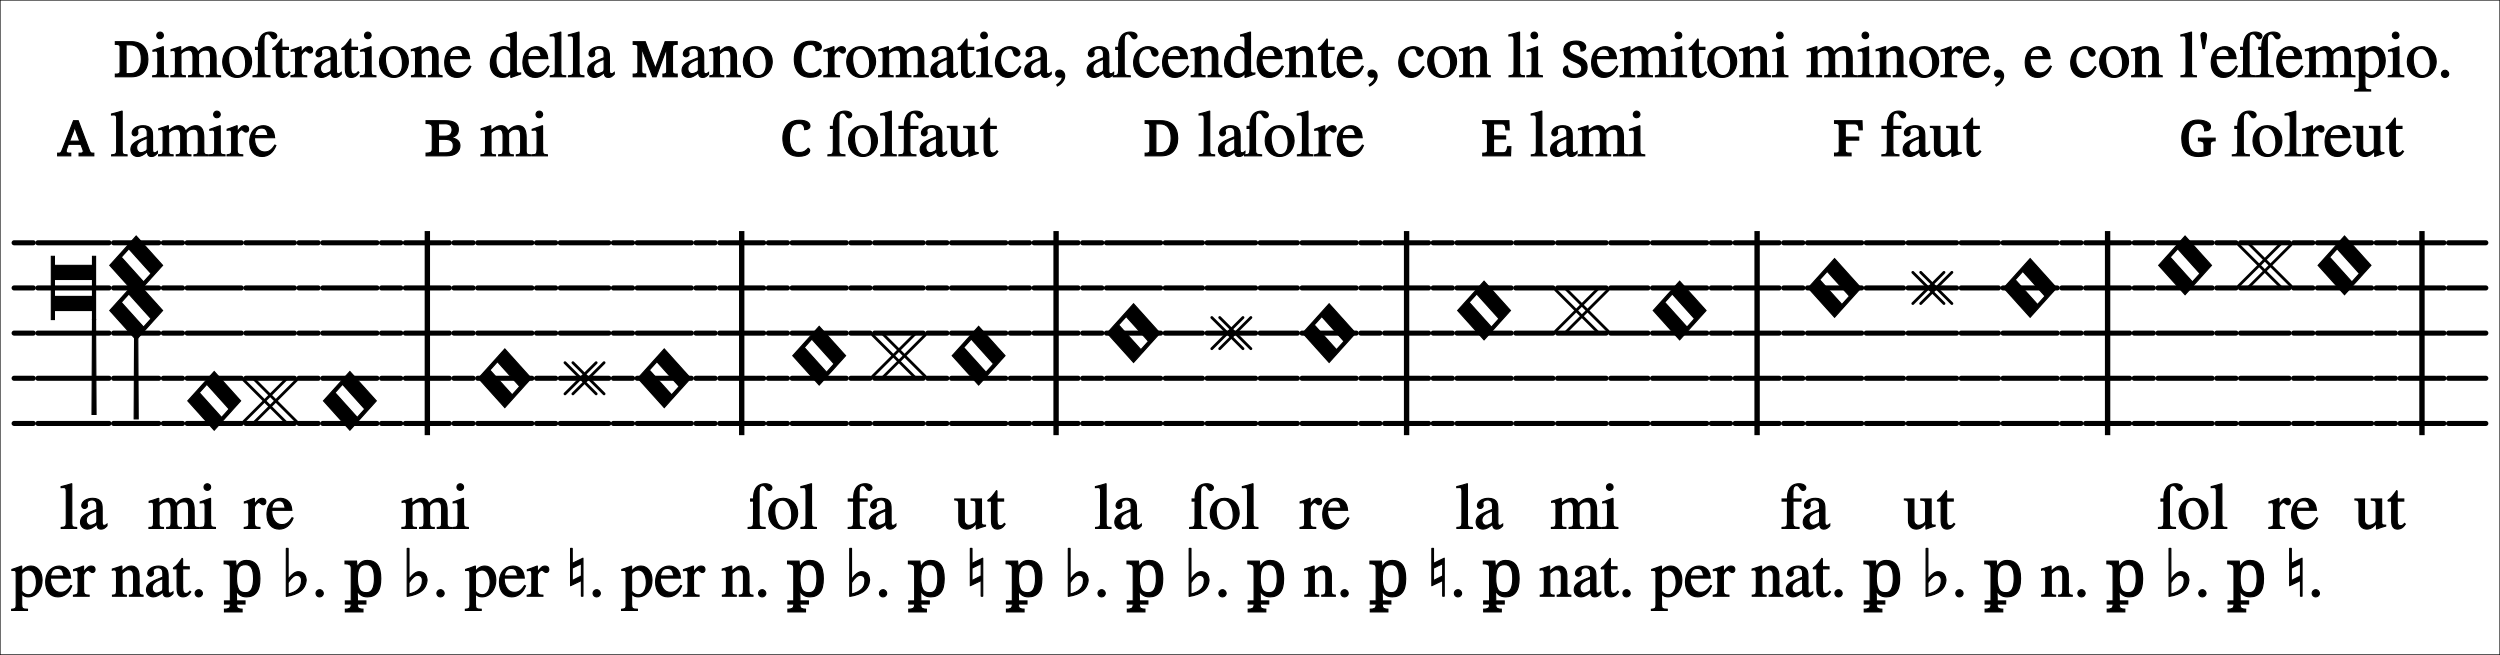
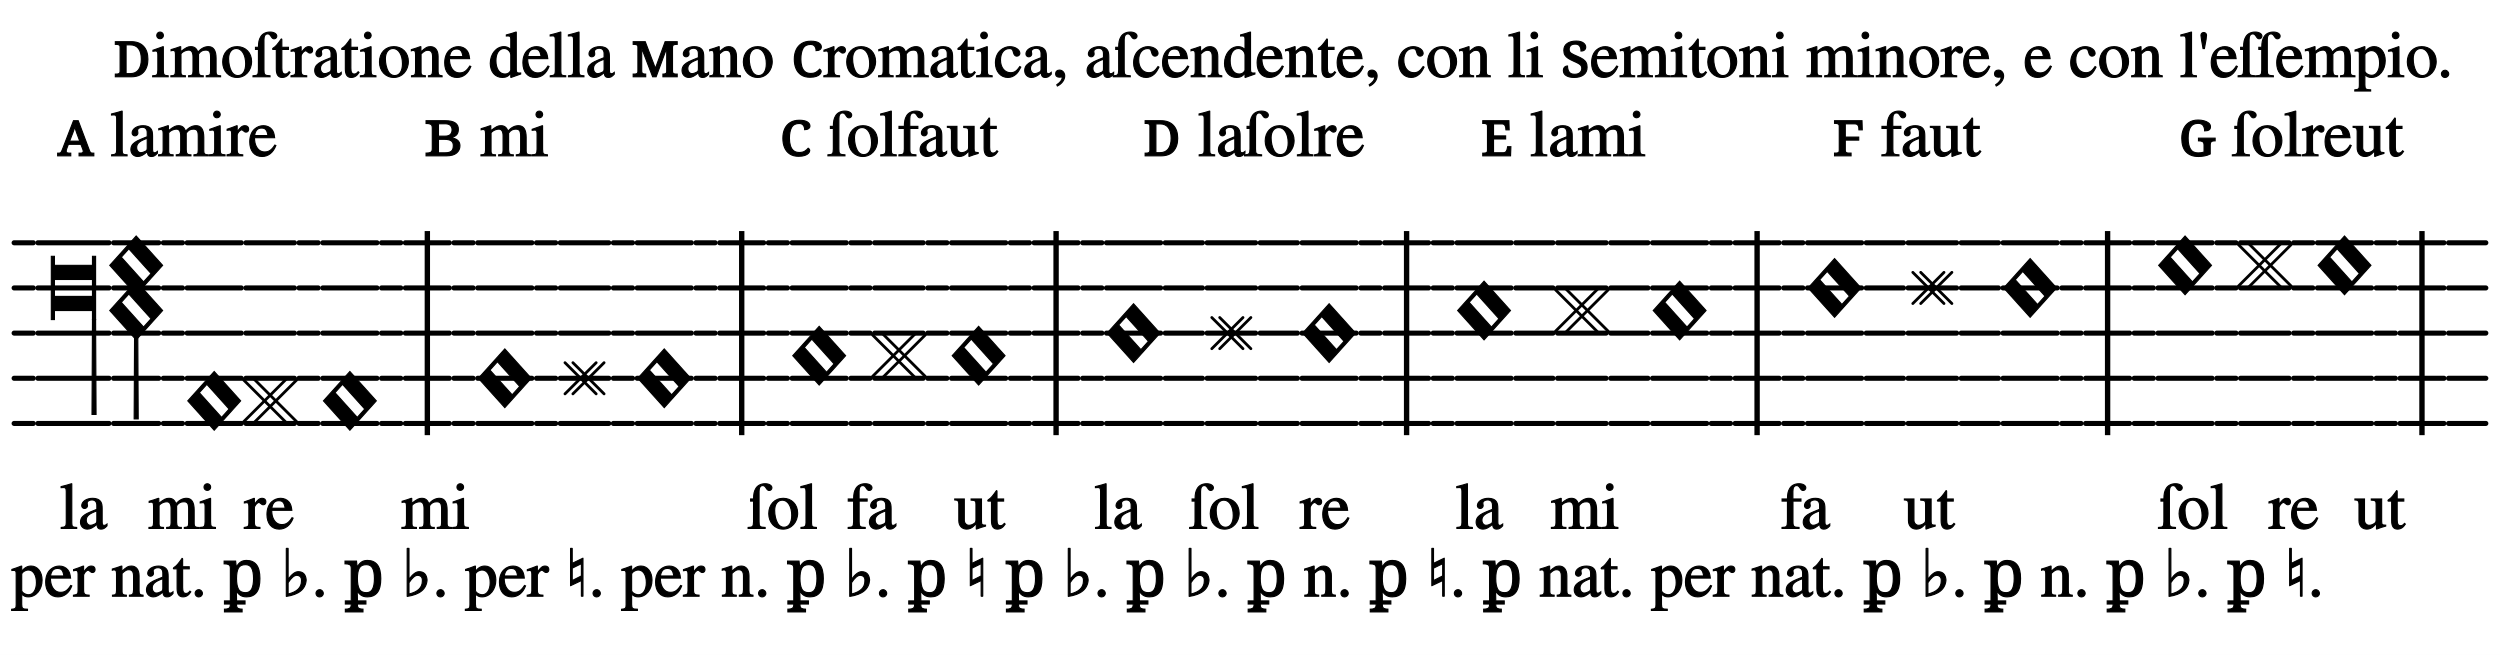
<svg xmlns="http://www.w3.org/2000/svg" xmlns:xlink="http://www.w3.org/1999/xlink" stroke="black" width="1107.0" viewBox="0 0 2214.0 580.0" id="b1-c5-m2-a" version="1.1">
-   <rect width="100%" height="100%" fill="white" />
+   <rect width="100%" height="100%" fill="white" stroke-width="0" />
  <defs>
    <g id="sharp-8">
      <line x1="2.5" y1="35.0" x2="45.5" y2="35.0" stroke-width="4.5" stroke-linecap="round" />
      <line x1="2.5" y1="75.0" x2="45.5" y2="75.0" stroke-width="4.5" stroke-linecap="round" />
      <line x1="2.5" y1="115.0" x2="45.5" y2="115.0" stroke-width="4.5" stroke-linecap="round" />
      <line x1="2.5" y1="155.0" x2="45.5" y2="155.0" stroke-width="4.5" stroke-linecap="round" />
      <line x1="2.5" y1="195.0" x2="45.5" y2="195.0" stroke-width="4.5" stroke-linecap="round" />
      <line x1="49.0" y1="75.0" x2="9.0" y2="35.0" stroke-width="2.5" stroke-linecap="round" />
      <line x1="49.0" y1="35.0" x2="9.0" y2="75.0" stroke-width="2.5" stroke-linecap="round" />
      <line x1="39.0" y1="75.0" x2="-1.0" y2="35.0" stroke-width="2.5" stroke-linecap="round" />
      <line x1="39.0" y1="35.0" x2="-1.0" y2="75.0" stroke-width="2.5" stroke-linecap="round" />
    </g>
    <g id="semibrevis-8">
      <line x1="2.5" y1="35.0" x2="50.5" y2="35.0" stroke-width="4.5" stroke-linecap="round" />
      <line x1="2.5" y1="75.0" x2="50.5" y2="75.0" stroke-width="4.5" stroke-linecap="round" />
      <line x1="2.5" y1="115.0" x2="50.5" y2="115.0" stroke-width="4.5" stroke-linecap="round" />
      <line x1="2.5" y1="155.0" x2="50.5" y2="155.0" stroke-width="4.5" stroke-linecap="round" />
      <line x1="2.5" y1="195.0" x2="50.5" y2="195.0" stroke-width="4.5" stroke-linecap="round" />
      <path fill-rule="evenodd" fill="black" d="M26.5 81.0 L3.1 55.0 L26.5 29.0 L49.9 55.0 zM33.022 69.665 L13.302 47.753 L19.978 40.335 L39.698 62.247 z" />
    </g>
    <g id="sharp-7">
      <line x1="2.5" y1="35.0" x2="45.5" y2="35.0" stroke-width="4.5" stroke-linecap="round" />
      <line x1="2.5" y1="75.0" x2="45.5" y2="75.0" stroke-width="4.5" stroke-linecap="round" />
      <line x1="2.5" y1="115.0" x2="45.5" y2="115.0" stroke-width="4.5" stroke-linecap="round" />
      <line x1="2.5" y1="155.0" x2="45.5" y2="155.0" stroke-width="4.5" stroke-linecap="round" />
      <line x1="2.5" y1="195.0" x2="45.5" y2="195.0" stroke-width="4.5" stroke-linecap="round" />
      <line x1="41.3" y1="88.8" x2="13.7" y2="61.2" stroke-width="2.5" stroke-linecap="round" />
      <line x1="41.3" y1="61.2" x2="13.7" y2="88.8" stroke-width="2.5" stroke-linecap="round" />
      <line x1="34.3" y1="88.8" x2="6.7" y2="61.2" stroke-width="2.5" stroke-linecap="round" />
      <line x1="34.3" y1="61.2" x2="6.7" y2="88.8" stroke-width="2.5" stroke-linecap="round" />
    </g>
    <g id="semibrevis-7">
      <line x1="2.5" y1="35.0" x2="50.5" y2="35.0" stroke-width="4.5" stroke-linecap="round" />
      <line x1="2.5" y1="75.0" x2="50.5" y2="75.0" stroke-width="4.5" stroke-linecap="round" />
      <line x1="2.5" y1="115.0" x2="50.5" y2="115.0" stroke-width="4.5" stroke-linecap="round" />
      <line x1="2.5" y1="155.0" x2="50.5" y2="155.0" stroke-width="4.5" stroke-linecap="round" />
      <line x1="2.5" y1="195.0" x2="50.5" y2="195.0" stroke-width="4.5" stroke-linecap="round" />
      <path fill-rule="evenodd" fill="black" d="M26.5 101.0 L3.1 75.0 L26.5 49.0 L49.9 75.0 zM33.022 89.665 L13.302 67.753 L19.978 60.335 L39.698 82.247 z" />
    </g>
    <g id="sharp-6">
      <line x1="2.5" y1="35.0" x2="45.5" y2="35.0" stroke-width="4.5" stroke-linecap="round" />
      <line x1="2.5" y1="75.0" x2="45.5" y2="75.0" stroke-width="4.5" stroke-linecap="round" />
      <line x1="2.5" y1="115.0" x2="45.5" y2="115.0" stroke-width="4.5" stroke-linecap="round" />
      <line x1="2.5" y1="155.0" x2="45.5" y2="155.0" stroke-width="4.5" stroke-linecap="round" />
      <line x1="2.5" y1="195.0" x2="45.5" y2="195.0" stroke-width="4.5" stroke-linecap="round" />
      <line x1="49.0" y1="115.0" x2="9.0" y2="75.0" stroke-width="2.5" stroke-linecap="round" />
      <line x1="49.0" y1="75.0" x2="9.0" y2="115.0" stroke-width="2.5" stroke-linecap="round" />
      <line x1="39.0" y1="115.0" x2="-1.0" y2="75.0" stroke-width="2.5" stroke-linecap="round" />
      <line x1="39.0" y1="75.0" x2="-1.0" y2="115.0" stroke-width="2.5" stroke-linecap="round" />
    </g>
    <g id="semibrevis-6">
      <line x1="2.5" y1="35.0" x2="50.5" y2="35.0" stroke-width="4.5" stroke-linecap="round" />
      <line x1="2.5" y1="75.0" x2="50.5" y2="75.0" stroke-width="4.5" stroke-linecap="round" />
      <line x1="2.5" y1="115.0" x2="50.5" y2="115.0" stroke-width="4.5" stroke-linecap="round" />
      <line x1="2.5" y1="155.0" x2="50.5" y2="155.0" stroke-width="4.5" stroke-linecap="round" />
      <line x1="2.5" y1="195.0" x2="50.5" y2="195.0" stroke-width="4.5" stroke-linecap="round" />
      <path fill-rule="evenodd" fill="black" d="M26.5 121.0 L3.1 95.0 L26.5 69.0 L49.9 95.0 zM33.022 109.665 L13.302 87.753 L19.978 80.335 L39.698 102.247 z" />
    </g>
    <g id="sharp-5">
      <line x1="2.5" y1="35.0" x2="45.5" y2="35.0" stroke-width="4.5" stroke-linecap="round" />
      <line x1="2.5" y1="75.0" x2="45.5" y2="75.0" stroke-width="4.5" stroke-linecap="round" />
      <line x1="2.5" y1="115.0" x2="45.5" y2="115.0" stroke-width="4.5" stroke-linecap="round" />
      <line x1="2.5" y1="155.0" x2="45.5" y2="155.0" stroke-width="4.5" stroke-linecap="round" />
      <line x1="2.5" y1="195.0" x2="45.5" y2="195.0" stroke-width="4.5" stroke-linecap="round" />
      <line x1="41.3" y1="128.8" x2="13.7" y2="101.2" stroke-width="2.5" stroke-linecap="round" />
      <line x1="41.3" y1="101.2" x2="13.7" y2="128.8" stroke-width="2.5" stroke-linecap="round" />
      <line x1="34.3" y1="128.8" x2="6.7" y2="101.2" stroke-width="2.5" stroke-linecap="round" />
      <line x1="34.3" y1="101.2" x2="6.7" y2="128.8" stroke-width="2.5" stroke-linecap="round" />
    </g>
    <g id="blank-38">
      <line x1="2.5" y1="35.0" x2="35.5" y2="35.0" stroke-width="4.5" stroke-linecap="round" />
      <line x1="2.5" y1="75.0" x2="35.5" y2="75.0" stroke-width="4.5" stroke-linecap="round" />
      <line x1="2.5" y1="115.0" x2="35.5" y2="115.0" stroke-width="4.5" stroke-linecap="round" />
      <line x1="2.5" y1="155.0" x2="35.5" y2="155.0" stroke-width="4.5" stroke-linecap="round" />
      <line x1="2.5" y1="195.0" x2="35.5" y2="195.0" stroke-width="4.5" stroke-linecap="round" />
    </g>
    <g id="semibrevis-5">
      <line x1="2.5" y1="35.0" x2="50.5" y2="35.0" stroke-width="4.5" stroke-linecap="round" />
      <line x1="2.5" y1="75.0" x2="50.5" y2="75.0" stroke-width="4.5" stroke-linecap="round" />
      <line x1="2.5" y1="115.0" x2="50.5" y2="115.0" stroke-width="4.5" stroke-linecap="round" />
      <line x1="2.5" y1="155.0" x2="50.5" y2="155.0" stroke-width="4.5" stroke-linecap="round" />
      <line x1="2.5" y1="195.0" x2="50.5" y2="195.0" stroke-width="4.5" stroke-linecap="round" />
      <path fill-rule="evenodd" fill="black" d="M26.5 141.0 L3.1 115.0 L26.5 89.0 L49.9 115.0 zM33.022 129.665 L13.302 107.753 L19.978 100.335 L39.698 122.247 z" />
    </g>
    <g id="sharp-4">
      <line x1="2.5" y1="35.0" x2="45.5" y2="35.0" stroke-width="4.5" stroke-linecap="round" />
      <line x1="2.5" y1="75.0" x2="45.5" y2="75.0" stroke-width="4.5" stroke-linecap="round" />
      <line x1="2.5" y1="115.0" x2="45.5" y2="115.0" stroke-width="4.5" stroke-linecap="round" />
      <line x1="2.5" y1="155.0" x2="45.5" y2="155.0" stroke-width="4.5" stroke-linecap="round" />
      <line x1="2.5" y1="195.0" x2="45.5" y2="195.0" stroke-width="4.5" stroke-linecap="round" />
      <line x1="49.0" y1="155.0" x2="9.0" y2="115.0" stroke-width="2.5" stroke-linecap="round" />
      <line x1="49.0" y1="115.0" x2="9.0" y2="155.0" stroke-width="2.5" stroke-linecap="round" />
      <line x1="39.0" y1="155.0" x2="-1.0" y2="115.0" stroke-width="2.5" stroke-linecap="round" />
      <line x1="39.0" y1="115.0" x2="-1.0" y2="155.0" stroke-width="2.5" stroke-linecap="round" />
    </g>
    <g id="semibrevis-4">
      <line x1="2.5" y1="35.0" x2="50.5" y2="35.0" stroke-width="4.5" stroke-linecap="round" />
      <line x1="2.5" y1="75.0" x2="50.5" y2="75.0" stroke-width="4.5" stroke-linecap="round" />
      <line x1="2.5" y1="115.0" x2="50.5" y2="115.0" stroke-width="4.5" stroke-linecap="round" />
      <line x1="2.5" y1="155.0" x2="50.5" y2="155.0" stroke-width="4.5" stroke-linecap="round" />
      <line x1="2.5" y1="195.0" x2="50.5" y2="195.0" stroke-width="4.5" stroke-linecap="round" />
      <path fill-rule="evenodd" fill="black" d="M26.5 161.0 L3.1 135.0 L26.5 109.0 L49.9 135.0 zM33.022 149.665 L13.302 127.753 L19.978 120.335 L39.698 142.247 z" />
    </g>
    <g id="sharp-3">
      <line x1="2.5" y1="35.0" x2="45.5" y2="35.0" stroke-width="4.5" stroke-linecap="round" />
      <line x1="2.5" y1="75.0" x2="45.5" y2="75.0" stroke-width="4.5" stroke-linecap="round" />
      <line x1="2.5" y1="115.0" x2="45.5" y2="115.0" stroke-width="4.5" stroke-linecap="round" />
      <line x1="2.5" y1="155.0" x2="45.5" y2="155.0" stroke-width="4.5" stroke-linecap="round" />
      <line x1="2.5" y1="195.0" x2="45.5" y2="195.0" stroke-width="4.5" stroke-linecap="round" />
      <line x1="41.3" y1="168.8" x2="13.7" y2="141.2" stroke-width="2.5" stroke-linecap="round" />
      <line x1="41.3" y1="141.2" x2="13.7" y2="168.8" stroke-width="2.5" stroke-linecap="round" />
      <line x1="34.3" y1="168.8" x2="6.7" y2="141.2" stroke-width="2.5" stroke-linecap="round" />
      <line x1="34.3" y1="141.2" x2="6.7" y2="168.8" stroke-width="2.5" stroke-linecap="round" />
    </g>
    <g id="semibrevis-3">
      <line x1="2.5" y1="35.0" x2="50.5" y2="35.0" stroke-width="4.5" stroke-linecap="round" />
      <line x1="2.5" y1="75.0" x2="50.5" y2="75.0" stroke-width="4.5" stroke-linecap="round" />
      <line x1="2.5" y1="115.0" x2="50.5" y2="115.0" stroke-width="4.5" stroke-linecap="round" />
      <line x1="2.5" y1="155.0" x2="50.5" y2="155.0" stroke-width="4.5" stroke-linecap="round" />
      <line x1="2.5" y1="195.0" x2="50.5" y2="195.0" stroke-width="4.5" stroke-linecap="round" />
      <path fill-rule="evenodd" fill="black" d="M26.5 181.0 L3.1 155.0 L26.5 129.0 L49.9 155.0 zM33.022 169.665 L13.302 147.753 L19.978 140.335 L39.698 162.247 z" />
    </g>
    <g id="simple-barline">
      <line x1="2.5" y1="35.0" x2="41.5" y2="35.0" stroke-width="4.5" stroke-linecap="round" />
      <line x1="2.5" y1="75.0" x2="41.5" y2="75.0" stroke-width="4.5" stroke-linecap="round" />
      <line x1="2.5" y1="115.0" x2="41.5" y2="115.0" stroke-width="4.5" stroke-linecap="round" />
      <line x1="2.5" y1="155.0" x2="41.5" y2="155.0" stroke-width="4.5" stroke-linecap="round" />
      <line x1="2.5" y1="195.0" x2="41.5" y2="195.0" stroke-width="4.5" stroke-linecap="round" />
      <line x1="22.0" y1="203.0" x2="22.0" y2="27.0" stroke-width="4.75" stroke-linecap="square" />
    </g>
    <g id="sharp-2">
      <line x1="2.5" y1="35.0" x2="45.5" y2="35.0" stroke-width="4.5" stroke-linecap="round" />
      <line x1="2.5" y1="75.0" x2="45.5" y2="75.0" stroke-width="4.5" stroke-linecap="round" />
      <line x1="2.5" y1="115.0" x2="45.5" y2="115.0" stroke-width="4.5" stroke-linecap="round" />
      <line x1="2.5" y1="155.0" x2="45.5" y2="155.0" stroke-width="4.5" stroke-linecap="round" />
      <line x1="2.5" y1="195.0" x2="45.5" y2="195.0" stroke-width="4.5" stroke-linecap="round" />
      <line x1="49.0" y1="195.0" x2="9.0" y2="155.0" stroke-width="2.5" stroke-linecap="round" />
      <line x1="49.0" y1="155.0" x2="9.0" y2="195.0" stroke-width="2.5" stroke-linecap="round" />
      <line x1="39.0" y1="195.0" x2="-1.0" y2="155.0" stroke-width="2.5" stroke-linecap="round" />
      <line x1="39.0" y1="155.0" x2="-1.0" y2="195.0" stroke-width="2.5" stroke-linecap="round" />
    </g>
    <g id="semibrevis-2">
      <line x1="2.5" y1="35.0" x2="50.5" y2="35.0" stroke-width="4.5" stroke-linecap="round" />
      <line x1="2.5" y1="75.0" x2="50.5" y2="75.0" stroke-width="4.5" stroke-linecap="round" />
      <line x1="2.5" y1="115.0" x2="50.5" y2="115.0" stroke-width="4.5" stroke-linecap="round" />
      <line x1="2.5" y1="155.0" x2="50.5" y2="155.0" stroke-width="4.5" stroke-linecap="round" />
      <line x1="2.5" y1="195.0" x2="50.5" y2="195.0" stroke-width="4.5" stroke-linecap="round" />
      <path fill-rule="evenodd" fill="black" d="M26.5 201.0 L3.1 175.0 L26.5 149.0 L49.9 175.0 zM33.022 189.665 L13.302 167.753 L19.978 160.335 L39.698 182.247 z" />
    </g>
    <g id="f-clef-part-7">
      <line x1="2.5" y1="35.0" x2="42.5" y2="35.0" stroke-width="4.5" stroke-linecap="round" />
      <line x1="2.5" y1="75.0" x2="42.5" y2="75.0" stroke-width="4.5" stroke-linecap="round" />
      <line x1="2.5" y1="115.0" x2="42.5" y2="115.0" stroke-width="4.5" stroke-linecap="round" />
      <line x1="2.5" y1="155.0" x2="42.5" y2="155.0" stroke-width="4.5" stroke-linecap="round" />
      <line x1="2.5" y1="195.0" x2="42.5" y2="195.0" stroke-width="4.5" stroke-linecap="round" />
      <path fill="black" d="M21.125 107.0 L23.875 107.0 L24.288 191.0 L20.712 191.0 z" />
      <path fill-rule="evenodd" fill="black" d="M22.5 121.0 L-0.9 95.0 L22.5 69.0 L45.9 95.0 zM29.022 109.665 L9.302 87.753 L15.978 80.335 L35.698 102.247 z" />
      <path fill-rule="evenodd" fill="black" d="M22.5 81.0 L-0.9 55.0 L22.5 29.0 L45.9 55.0 zM29.022 69.665 L9.302 47.753 L15.978 40.335 L35.698 62.247 z" />
    </g>
    <g id="maxima-7">
      <line x1="2.5" y1="35.0" x2="65.5" y2="35.0" stroke-width="4.5" stroke-linecap="round" />
      <line x1="2.5" y1="75.0" x2="65.5" y2="75.0" stroke-width="4.5" stroke-linecap="round" />
      <line x1="2.5" y1="115.0" x2="65.5" y2="115.0" stroke-width="4.5" stroke-linecap="round" />
      <line x1="2.5" y1="155.0" x2="65.5" y2="155.0" stroke-width="4.5" stroke-linecap="round" />
      <line x1="2.5" y1="195.0" x2="65.5" y2="195.0" stroke-width="4.5" stroke-linecap="round" />
      <path fill-rule="evenodd" fill="black" d="M14.4 103.0 L14.4 47.0 L17.15 47.0 L17.15 95.0 L50.85 95.0 L50.85 47.0 L53.6 47.0 L53.6 103.0 L50.85 103.0 L50.85 55.0 L17.15 55.0 L17.15 103.0 zM17.15 67.5 L17.15 82.5 L50.85 82.5 L50.85 67.5 z" />
      <path fill="black" d="M50.85 103.0 L53.6 103.0 L54.012 187.0 L50.438 187.0 z" />
    </g>
    <g id="blank-22">
      <line x1="2.5" y1="35.0" x2="19.5" y2="35.0" stroke-width="4.5" stroke-linecap="round" />
      <line x1="2.5" y1="75.0" x2="19.5" y2="75.0" stroke-width="4.5" stroke-linecap="round" />
      <line x1="2.5" y1="115.0" x2="19.5" y2="115.0" stroke-width="4.5" stroke-linecap="round" />
      <line x1="2.5" y1="155.0" x2="19.5" y2="155.0" stroke-width="4.5" stroke-linecap="round" />
      <line x1="2.5" y1="195.0" x2="19.5" y2="195.0" stroke-width="4.5" stroke-linecap="round" />
    </g>
  </defs>
-   <text x="10" y="528" font-size="58" text-anchor="left" alignment-baseline="hanging" textLength="2194" font-weight="normal" font-family="Times, serif" font-style="normal" stroke="black" fill="black">per nat. ꝑ ♭. ꝑ ♭. per ♮. per n. ꝑ ♭. ꝑ ♮ ꝑ ♭. ꝑ ♭. ꝑ n. ꝑ ♮. ꝑ nat. per nat. ꝑ ♭. ꝑ n. ꝑ ♭. ꝑ ♮.</text>
-   <text x="2085" y="468" font-size="58" text-anchor="left" alignment-baseline="hanging" font-weight="normal" font-family="Times, serif" font-style="normal" stroke="black" fill="black">ut</text>
-   <text x="2009" y="468" font-size="58" text-anchor="left" alignment-baseline="hanging" font-weight="normal" font-family="Times, serif" font-style="normal" stroke="black" fill="black">re</text>
-   <text x="1912" y="468" font-size="58" text-anchor="left" alignment-baseline="hanging" font-weight="normal" font-family="Times, serif" font-style="normal" stroke="black" fill="black">ſol</text>
-   <text x="1686" y="468" font-size="58" text-anchor="left" alignment-baseline="hanging" font-weight="normal" font-family="Times, serif" font-style="normal" stroke="black" fill="black">ut</text>
-   <text x="1577" y="468" font-size="58" text-anchor="left" alignment-baseline="hanging" font-weight="normal" font-family="Times, serif" font-style="normal" stroke="black" fill="black">fa</text>
-   <text x="1373" y="468" font-size="58" text-anchor="left" alignment-baseline="hanging" font-weight="normal" font-family="Times, serif" font-style="normal" stroke="black" fill="black">mi</text>
-   <text x="1289" y="468" font-size="58" text-anchor="left" alignment-baseline="hanging" font-weight="normal" font-family="Times, serif" font-style="normal" stroke="black" fill="black">la</text>
-   <text x="1151" y="468" font-size="58" text-anchor="left" alignment-baseline="hanging" font-weight="normal" font-family="Times, serif" font-style="normal" stroke="black" fill="black">re</text>
-   <text x="1054" y="468" font-size="58" text-anchor="left" alignment-baseline="hanging" font-weight="normal" font-family="Times, serif" font-style="normal" stroke="black" fill="black">ſol</text>
-   <text x="969" y="468" font-size="58" text-anchor="left" alignment-baseline="hanging" font-weight="normal" font-family="Times, serif" font-style="normal" stroke="black" fill="black">la</text>
-   <text x="845" y="468" font-size="58" text-anchor="left" alignment-baseline="hanging" font-weight="normal" font-family="Times, serif" font-style="normal" stroke="black" fill="black">ut</text>
-   <text x="750" y="468" font-size="58" text-anchor="left" alignment-baseline="hanging" font-weight="normal" font-family="Times, serif" font-style="normal" stroke="black" fill="black">fa</text>
-   <text x="663" y="468" font-size="58" text-anchor="left" alignment-baseline="hanging" font-weight="normal" font-family="Times, serif" font-style="normal" stroke="black" fill="black">ſol</text>
-   <text x="355" y="468" font-size="58" text-anchor="left" alignment-baseline="hanging" font-weight="normal" font-family="Times, serif" font-style="normal" stroke="black" fill="black">mi</text>
-   <text x="216" y="468" font-size="58" text-anchor="left" alignment-baseline="hanging" font-weight="normal" font-family="Times, serif" font-style="normal" stroke="black" fill="black">re</text>
-   <text x="131" y="468" font-size="58" text-anchor="left" alignment-baseline="hanging" font-weight="normal" font-family="Times, serif" font-style="normal" stroke="black" fill="black">mi</text>
-   <text x="53" y="468" font-size="58" text-anchor="left" alignment-baseline="hanging" font-weight="normal" font-family="Times, serif" font-style="normal" stroke="black" fill="black">la</text>
+   <text x="10" y="528" font-size="58" text-anchor="left" alignment-baseline="baseline" textLength="2194" font-weight="normal" font-family="Times, serif" font-style="normal" stroke="black" fill="black">per nat. ꝑ ♭. ꝑ ♭. per ♮. per n. ꝑ ♭. ꝑ ♮ ꝑ ♭. ꝑ ♭. ꝑ n. ꝑ ♮. ꝑ nat. per nat. ꝑ ♭. ꝑ n. ꝑ ♭. ꝑ ♮.</text>
+   <text x="2085" y="468" font-size="58" text-anchor="left" alignment-baseline="baseline" font-weight="normal" font-family="Times, serif" font-style="normal" stroke="black" fill="black">ut</text>
+   <text x="2009" y="468" font-size="58" text-anchor="left" alignment-baseline="baseline" font-weight="normal" font-family="Times, serif" font-style="normal" stroke="black" fill="black">re</text>
+   <text x="1912" y="468" font-size="58" text-anchor="left" alignment-baseline="baseline" font-weight="normal" font-family="Times, serif" font-style="normal" stroke="black" fill="black">ſol</text>
+   <text x="1686" y="468" font-size="58" text-anchor="left" alignment-baseline="baseline" font-weight="normal" font-family="Times, serif" font-style="normal" stroke="black" fill="black">ut</text>
+   <text x="1577" y="468" font-size="58" text-anchor="left" alignment-baseline="baseline" font-weight="normal" font-family="Times, serif" font-style="normal" stroke="black" fill="black">fa</text>
+   <text x="1373" y="468" font-size="58" text-anchor="left" alignment-baseline="baseline" font-weight="normal" font-family="Times, serif" font-style="normal" stroke="black" fill="black">mi</text>
+   <text x="1289" y="468" font-size="58" text-anchor="left" alignment-baseline="baseline" font-weight="normal" font-family="Times, serif" font-style="normal" stroke="black" fill="black">la</text>
+   <text x="1151" y="468" font-size="58" text-anchor="left" alignment-baseline="baseline" font-weight="normal" font-family="Times, serif" font-style="normal" stroke="black" fill="black">re</text>
+   <text x="1054" y="468" font-size="58" text-anchor="left" alignment-baseline="baseline" font-weight="normal" font-family="Times, serif" font-style="normal" stroke="black" fill="black">ſol</text>
+   <text x="969" y="468" font-size="58" text-anchor="left" alignment-baseline="baseline" font-weight="normal" font-family="Times, serif" font-style="normal" stroke="black" fill="black">la</text>
+   <text x="845" y="468" font-size="58" text-anchor="left" alignment-baseline="baseline" font-weight="normal" font-family="Times, serif" font-style="normal" stroke="black" fill="black">ut</text>
+   <text x="750" y="468" font-size="58" text-anchor="left" alignment-baseline="baseline" font-weight="normal" font-family="Times, serif" font-style="normal" stroke="black" fill="black">fa</text>
+   <text x="663" y="468" font-size="58" text-anchor="left" alignment-baseline="baseline" font-weight="normal" font-family="Times, serif" font-style="normal" stroke="black" fill="black">ſol</text>
+   <text x="355" y="468" font-size="58" text-anchor="left" alignment-baseline="baseline" font-weight="normal" font-family="Times, serif" font-style="normal" stroke="black" fill="black">mi</text>
+   <text x="216" y="468" font-size="58" text-anchor="left" alignment-baseline="baseline" font-weight="normal" font-family="Times, serif" font-style="normal" stroke="black" fill="black">re</text>
+   <text x="131" y="468" font-size="58" text-anchor="left" alignment-baseline="baseline" font-weight="normal" font-family="Times, serif" font-style="normal" stroke="black" fill="black">mi</text>
+   <text x="53" y="468" font-size="58" text-anchor="left" alignment-baseline="baseline" font-weight="normal" font-family="Times, serif" font-style="normal" stroke="black" fill="black">la</text>
  <use xlink:href="#blank-38" x="2165.95" y="180" />
  <use xlink:href="#simple-barline" x="2122.9" y="180" />
  <use xlink:href="#blank-22" x="2101.849" y="180" />
  <use xlink:href="#semibrevis-8" x="2049.798" y="180" />
  <use xlink:href="#blank-22" x="2028.747" y="180" />
  <use xlink:href="#sharp-8" x="1981.696" y="180" />
  <use xlink:href="#blank-22" x="1960.645" y="180" />
  <use xlink:href="#semibrevis-8" x="1908.594" y="180" />
  <use xlink:href="#blank-22" x="1887.544" y="180" />
  <use xlink:href="#simple-barline" x="1844.493" y="180" />
  <use xlink:href="#blank-22" x="1823.442" y="180" />
  <use xlink:href="#semibrevis-7" x="1771.391" y="180" />
  <use xlink:href="#blank-38" x="1734.34" y="180" />
  <use xlink:href="#sharp-7" x="1687.289" y="180" />
  <use xlink:href="#blank-38" x="1650.238" y="180" />
  <use xlink:href="#semibrevis-7" x="1598.187" y="180" />
  <use xlink:href="#blank-22" x="1577.136" y="180" />
  <use xlink:href="#simple-barline" x="1534.085" y="180" />
  <use xlink:href="#blank-22" x="1513.034" y="180" />
  <use xlink:href="#semibrevis-6" x="1460.984" y="180" />
  <use xlink:href="#blank-38" x="1423.933" y="180" />
  <use xlink:href="#sharp-6" x="1376.882" y="180" />
  <use xlink:href="#blank-38" x="1339.831" y="180" />
  <use xlink:href="#semibrevis-6" x="1287.78" y="180" />
  <use xlink:href="#blank-22" x="1266.729" y="180" />
  <use xlink:href="#simple-barline" x="1223.678" y="180" />
  <use xlink:href="#blank-22" x="1202.627" y="180" />
  <use xlink:href="#semibrevis-5" x="1150.576" y="180" />
  <use xlink:href="#blank-38" x="1113.525" y="180" />
  <use xlink:href="#sharp-5" x="1066.475" y="180" />
  <use xlink:href="#blank-38" x="1029.424" y="180" />
  <use xlink:href="#semibrevis-5" x="977.373" y="180" />
  <use xlink:href="#blank-22" x="956.322" y="180" />
  <use xlink:href="#simple-barline" x="913.271" y="180" />
  <use xlink:href="#blank-22" x="892.22" y="180" />
  <use xlink:href="#semibrevis-4" x="840.169" y="180" />
  <use xlink:href="#blank-22" x="819.119" y="180" />
  <use xlink:href="#sharp-4" x="772.068" y="180" />
  <use xlink:href="#blank-22" x="751.017" y="180" />
  <use xlink:href="#semibrevis-4" x="698.966" y="180" />
  <use xlink:href="#blank-22" x="677.915" y="180" />
  <use xlink:href="#simple-barline" x="634.864" y="180" />
  <use xlink:href="#blank-22" x="613.814" y="180" />
  <use xlink:href="#semibrevis-3" x="561.763" y="180" />
  <use xlink:href="#blank-22" x="540.712" y="180" />
  <use xlink:href="#sharp-3" x="493.661" y="180" />
  <use xlink:href="#blank-22" x="472.61" y="180" />
  <use xlink:href="#semibrevis-3" x="420.559" y="180" />
  <use xlink:href="#blank-22" x="399.508" y="180" />
  <use xlink:href="#simple-barline" x="356.458" y="180" />
  <use xlink:href="#blank-22" x="335.407" y="180" />
  <use xlink:href="#semibrevis-2" x="283.356" y="180" />
  <use xlink:href="#blank-22" x="262.305" y="180" />
  <use xlink:href="#sharp-2" x="215.254" y="180" />
  <use xlink:href="#semibrevis-2" x="163.203" y="180" />
  <use xlink:href="#blank-22" x="142.153" y="180" />
  <use xlink:href="#f-clef-part-7" x="98.102" y="180" />
  <use xlink:href="#maxima-7" x="31.051" y="180" />
  <use xlink:href="#blank-22" x="10" y="180" />
-   <text x="1929" y="138" font-size="58" text-anchor="left" alignment-baseline="hanging" font-weight="normal" font-family="Times, serif" font-style="normal" stroke="black" fill="black">ɢ ſolreut</text>
-   <text x="1623" y="138" font-size="58" text-anchor="left" alignment-baseline="hanging" font-weight="normal" font-family="Times, serif" font-style="normal" stroke="black" fill="black">ꜰ faut</text>
-   <text x="1311" y="138" font-size="58" text-anchor="left" alignment-baseline="hanging" font-weight="normal" font-family="Times, serif" font-style="normal" stroke="black" fill="black">ᴇ lami</text>
-   <text x="1012" y="138" font-size="58" text-anchor="left" alignment-baseline="hanging" font-weight="normal" font-family="Times, serif" font-style="normal" stroke="black" fill="black">ᴅ laſolre</text>
-   <text x="690" y="138" font-size="58" text-anchor="left" alignment-baseline="hanging" font-weight="normal" font-family="Times, serif" font-style="normal" stroke="black" fill="black">ᴄ ſolfaut</text>
-   <text x="376" y="138" font-size="58" text-anchor="left" alignment-baseline="hanging" font-weight="normal" font-family="Times, serif" font-style="normal" stroke="black" fill="black">ʙ mi</text>
-   <text x="51" y="138" font-size="58" text-anchor="left" alignment-baseline="hanging" font-weight="normal" font-family="Times, serif" font-style="normal" stroke="black" fill="black">ᴀ lamire</text>
-   <text x="100" y="68" font-size="58" text-anchor="left" alignment-baseline="hanging" textLength="1974" font-weight="normal" font-family="Times, serif" font-style="normal" stroke="black" fill="black">ᴅimoſtratione della ᴍano ᴄromatica, aſcendente, con li ꜱemitoni minore, e con l'eſſempio.</text>
+   <text x="1929" y="138" font-size="58" text-anchor="left" alignment-baseline="baseline" font-weight="normal" font-family="Times, serif" font-style="normal" stroke="black" fill="black">ɢ ſolreut</text>
+   <text x="1623" y="138" font-size="58" text-anchor="left" alignment-baseline="baseline" font-weight="normal" font-family="Times, serif" font-style="normal" stroke="black" fill="black">ꜰ faut</text>
+   <text x="1311" y="138" font-size="58" text-anchor="left" alignment-baseline="baseline" font-weight="normal" font-family="Times, serif" font-style="normal" stroke="black" fill="black">ᴇ lami</text>
+   <text x="1012" y="138" font-size="58" text-anchor="left" alignment-baseline="baseline" font-weight="normal" font-family="Times, serif" font-style="normal" stroke="black" fill="black">ᴅ laſolre</text>
+   <text x="690" y="138" font-size="58" text-anchor="left" alignment-baseline="baseline" font-weight="normal" font-family="Times, serif" font-style="normal" stroke="black" fill="black">ᴄ ſolfaut</text>
+   <text x="376" y="138" font-size="58" text-anchor="left" alignment-baseline="baseline" font-weight="normal" font-family="Times, serif" font-style="normal" stroke="black" fill="black">ʙ mi</text>
+   <text x="51" y="138" font-size="58" text-anchor="left" alignment-baseline="baseline" font-weight="normal" font-family="Times, serif" font-style="normal" stroke="black" fill="black">ᴀ lamire</text>
+   <text x="100" y="68" font-size="58" text-anchor="left" alignment-baseline="baseline" textLength="1974" font-weight="normal" font-family="Times, serif" font-style="normal" stroke="black" fill="black">ᴅimoſtratione della ᴍano ᴄromatica, aſcendente, con li ꜱemitoni minore, e con l'eſſempio.</text>
</svg>
